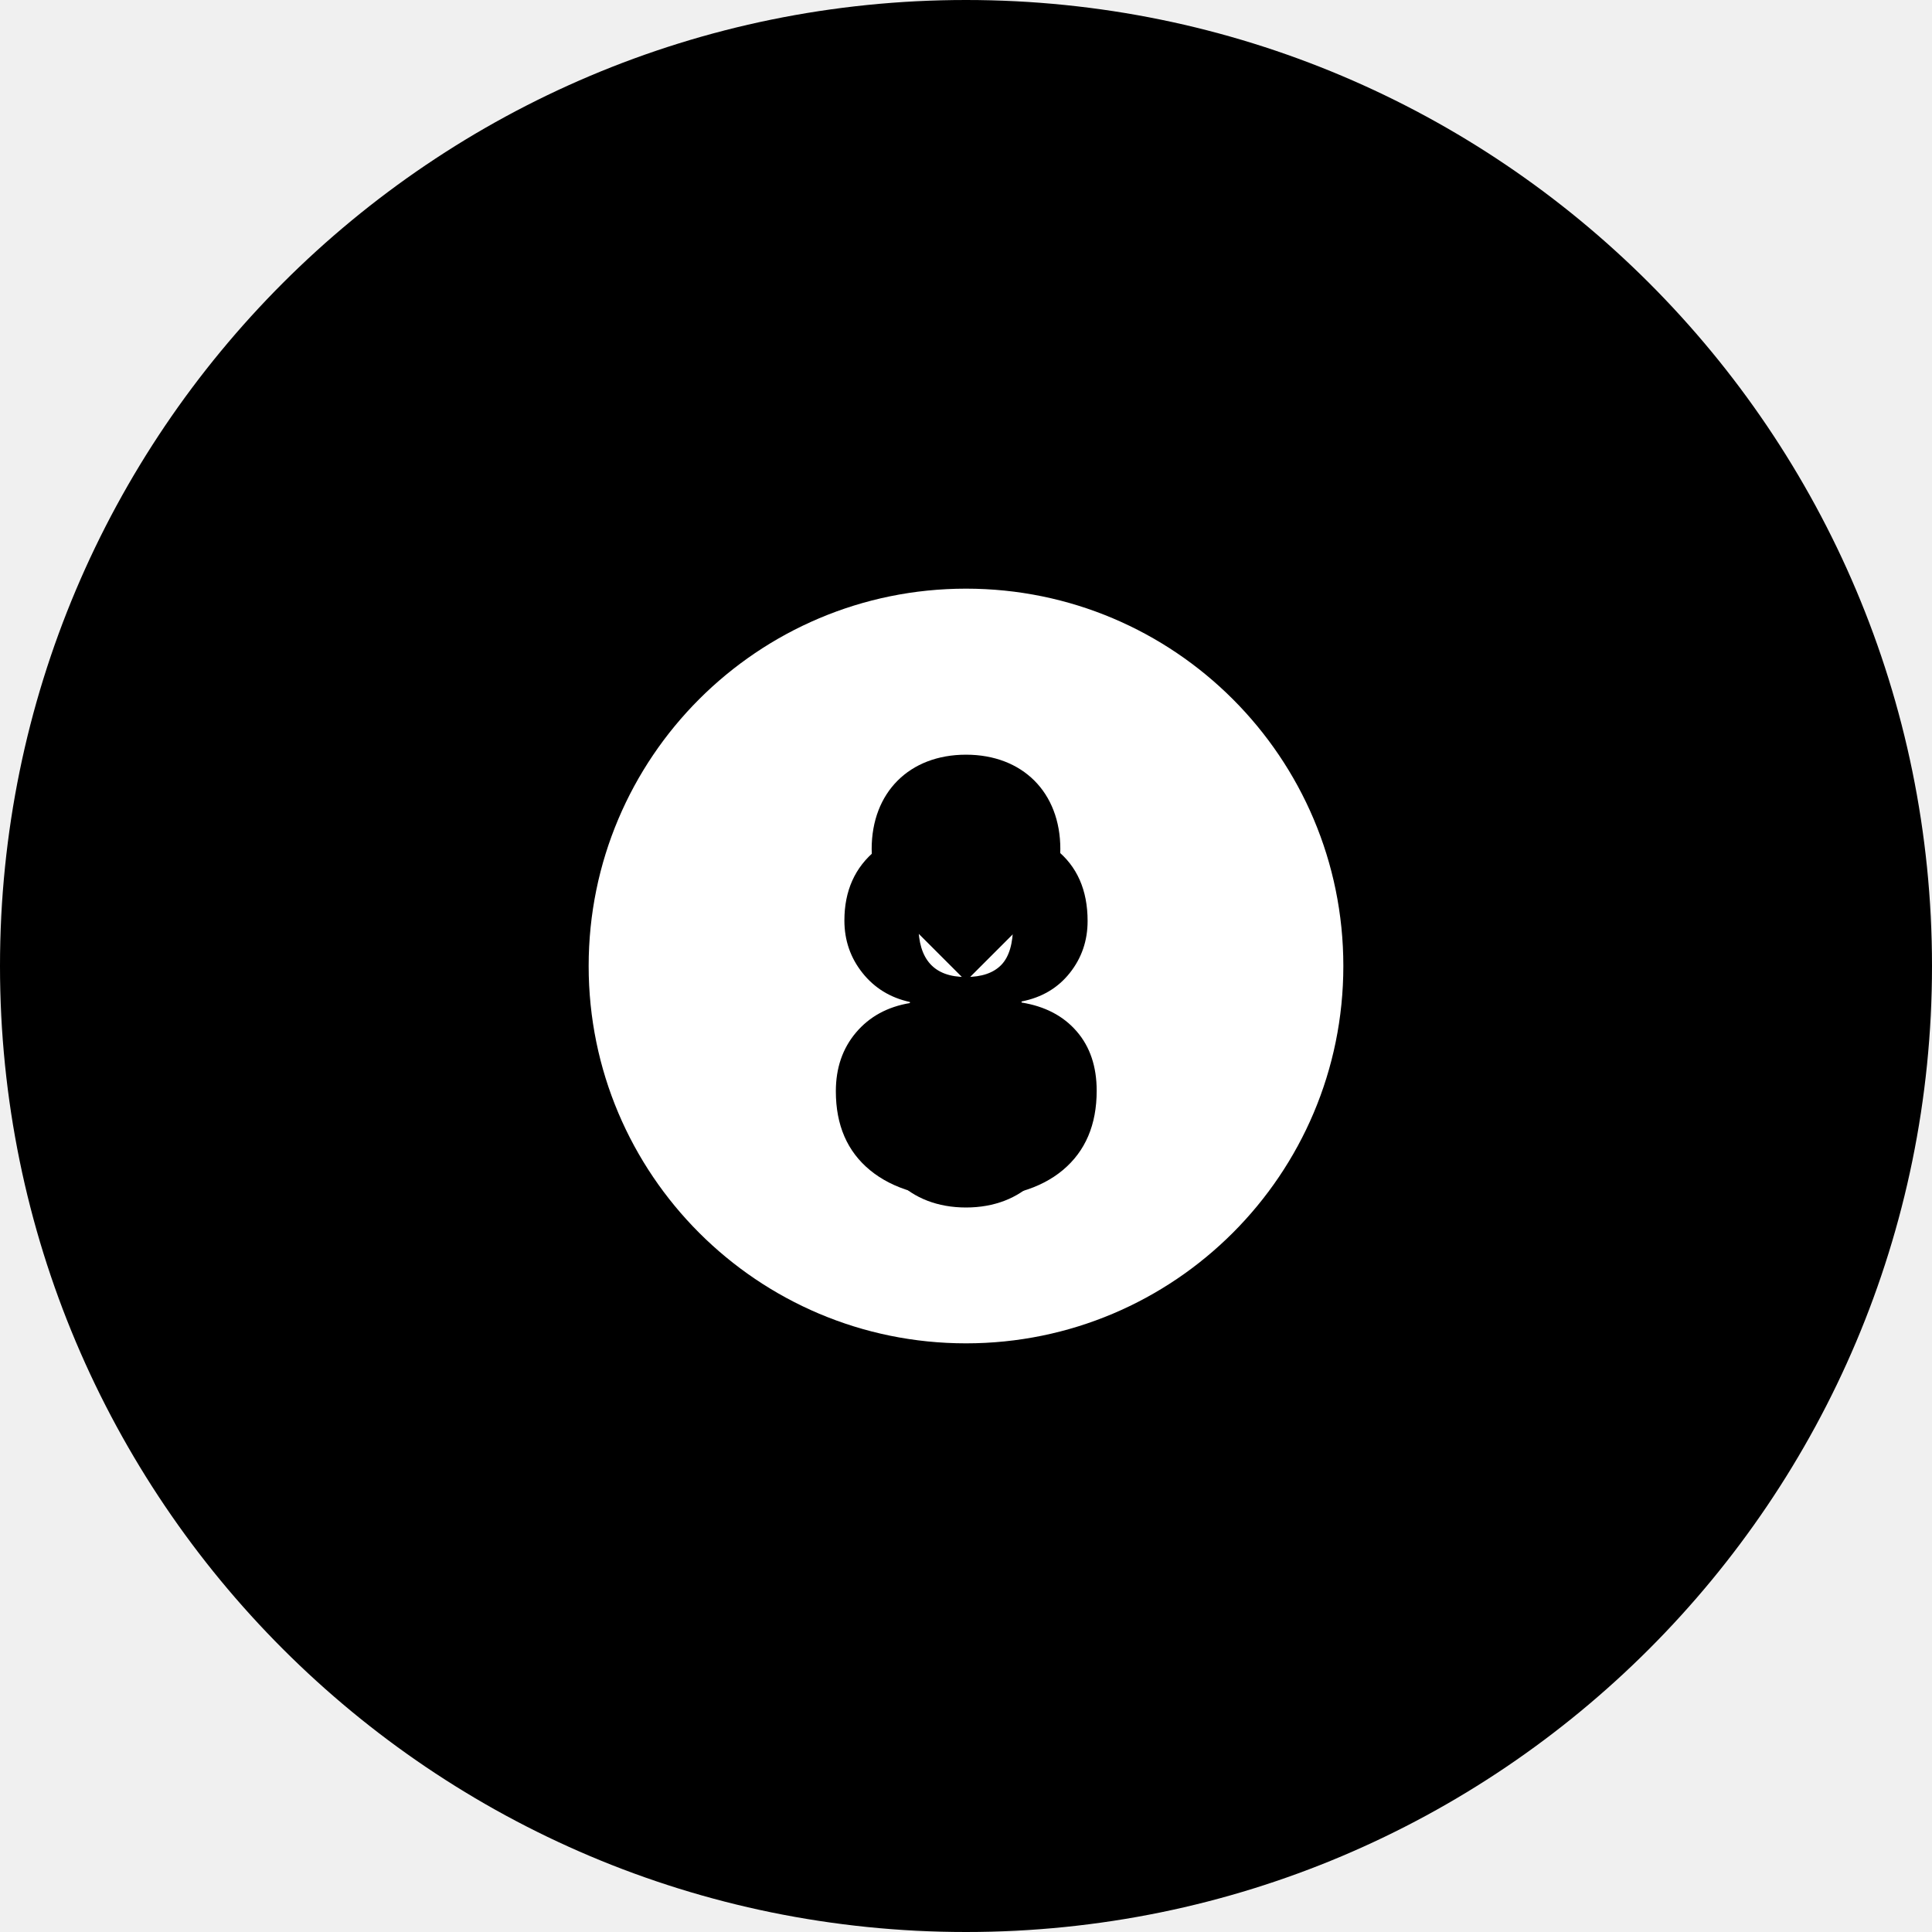
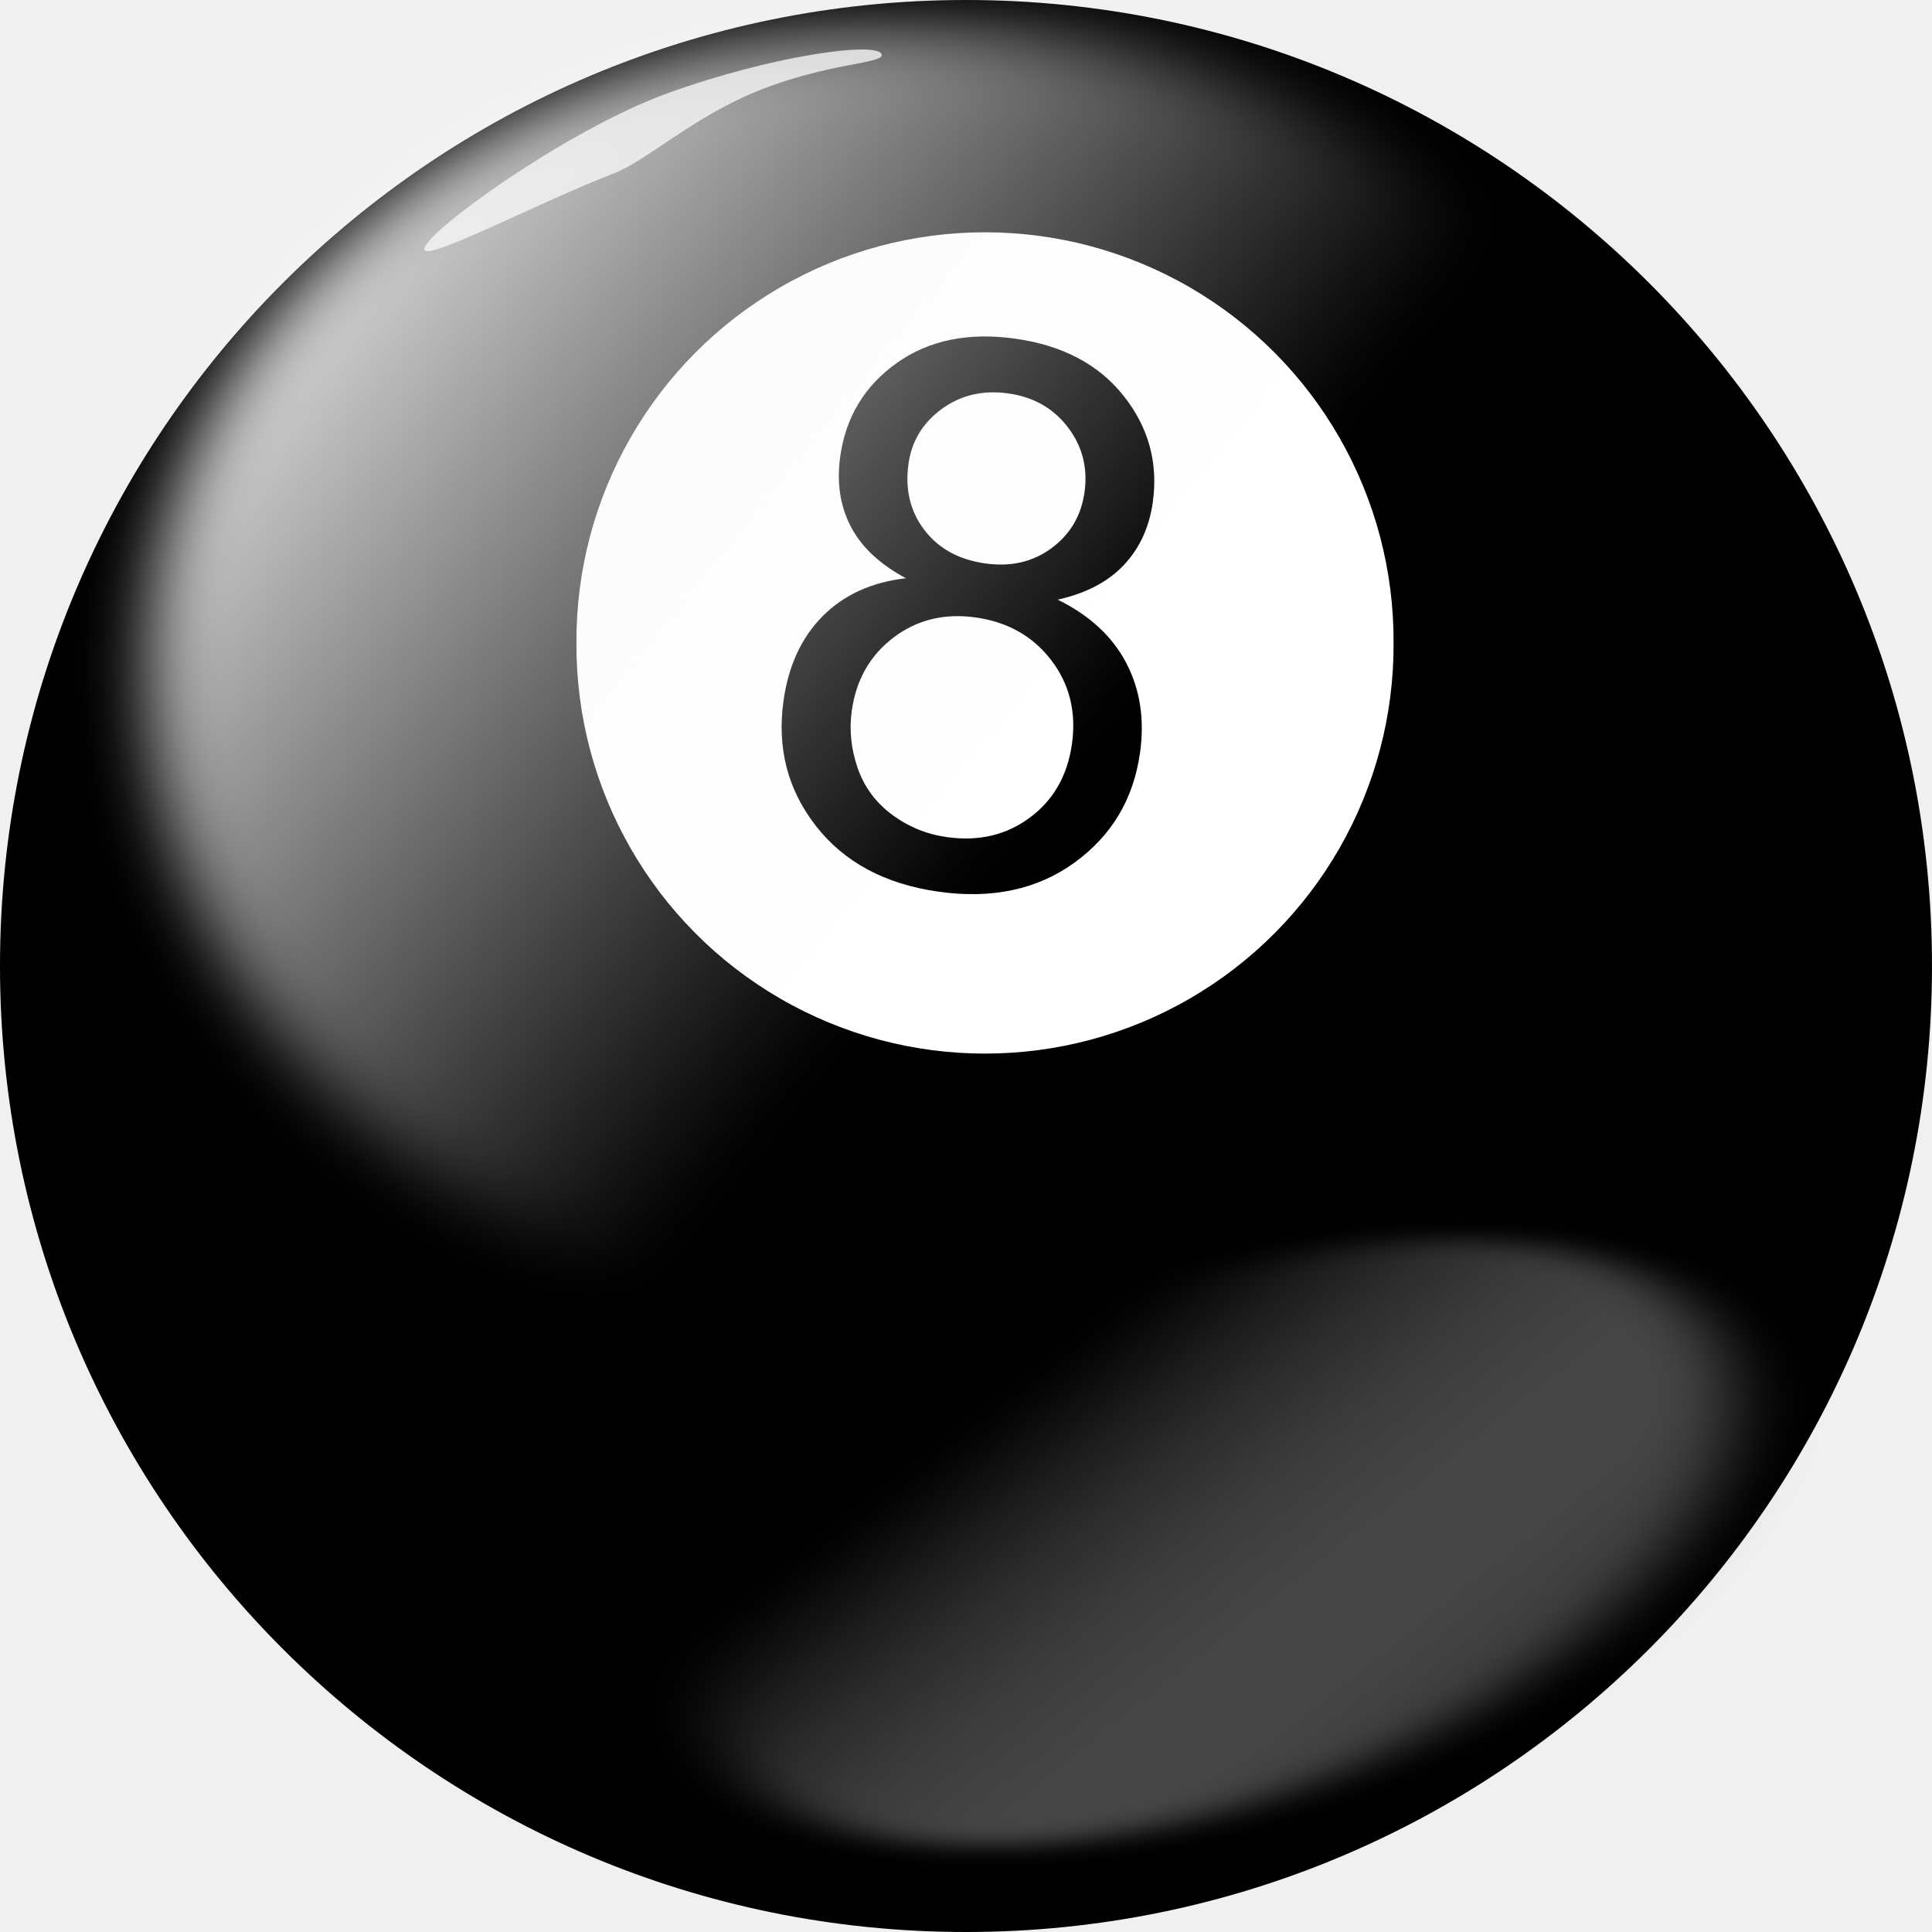
- <svg xmlns="http://www.w3.org/2000/svg" viewBox="0 0 512 512">
-   <circle cx="256" cy="256" r="256" fill="#000" />
-   <circle cx="256" cy="256" r="100" fill="#fff" />
-   <path d="M256 200c-15 0-25 10-25 25 0 8 4 15 10 20l15 15-15 15c-6 5-10 12-10 20 0 15 10 25 25 25s25-10 25-25c0-8-4-15-10-20l-15-15 15-15c6-5 10-12 10-20 0-15-10-25-25-25z" fill="#000" />
-   <text x="50%" y="54%" dominant-baseline="middle" text-anchor="middle" font-family="Arial" font-weight="bold" font-size="140" fill="#000">8</text>
+ <svg xmlns="http://www.w3.org/2000/svg" xmlns:xlink="http://www.w3.org/1999/xlink" version="1.0" width="32" height="32" id="svg2">
+   <defs id="defs4">
+     <linearGradient id="linearGradient4">
+       <stop style="stop-color:#f9f9f9;stop-opacity:0;" offset="0" id="stop3" />
+       <stop style="stop-color:#1d1d1d;stop-opacity:1;" offset="1" id="stop4" />
+     </linearGradient>
+     <linearGradient id="linearGradient1">
+       <stop style="stop-color:#f9f9f9;stop-opacity:1;" offset="0" id="stop1" />
+       <stop style="stop-color:#f9f9f9;stop-opacity:0;" offset="1" id="stop2" />
+     </linearGradient>
+     <linearGradient xlink:href="#linearGradient1" id="linearGradient2" x1="160.761" y1="939.482" x2="173.638" y2="949.974" gradientUnits="userSpaceOnUse" gradientTransform="translate(1.113761,-0.5697235)" />
+     <filter style="color-interpolation-filters:sRGB" id="filter2" x="-0.052" y="-0.063" width="1.104" height="1.126">
+       <feGaussianBlur stdDeviation="0.54" id="feGaussianBlur2" />
+     </filter>
+     <linearGradient xlink:href="#linearGradient4" id="linearGradient3" x1="-125.433" y1="966.392" x2="-122.05" y2="976.329" gradientUnits="userSpaceOnUse" />
+     <filter style="color-interpolation-filters:sRGB" id="filter4" x="-0.063" y="-0.111" width="1.126" height="1.223">
+       <feGaussianBlur stdDeviation="0.4" id="feGaussianBlur4" />
+     </filter>
+   </defs>
+   <g transform="translate(-158.2389,-935.57)" id="layer1">
+     <g id="g2171">
+       <path d="M 411.421 938.012 A 91.062 91.062 0 1 1  229.297,938.012 A 91.062 91.062 0 1 1  411.421 938.012 z" style="fill:#000000;fill-opacity:1;stroke:none;stroke-width:1;stroke-linecap:butt;stroke-linejoin:miter;stroke-miterlimit:4;stroke-dasharray:none;stroke-dashoffset:0;stroke-opacity:1" id="path2162" transform="matrix(0.1757045,0,0,0.1757045,117.9503,786.7571)" />
+       <path d="m 217.952,911.141 a 38.515,38.515 0 1 1 -77.029,0 38.515,38.515 0 1 1 77.029,0 z" transform="matrix(0.1757045,0,0,0.1757045,143.0257,786.1276)" style="display:inline;fill:#ffffff;fill-opacity:1;stroke:none;stroke-width:1;stroke-linecap:butt;stroke-linejoin:miter;stroke-miterlimit:4;stroke-dasharray:none;stroke-dashoffset:0;stroke-opacity:1" id="path3136" />
+       <path d="m 74.227,890.493 c -2.625,-0.961 -4.57,-2.332 -5.836,-4.113 -1.266,-1.781 -1.898,-3.914 -1.898,-6.398 -5e-6,-3.75 1.348,-6.902 4.043,-9.457 2.695,-2.555 6.281,-3.832 10.758,-3.832 4.5,5e-5 8.121,1.307 10.863,3.92 2.742,2.613 4.113,5.795 4.113,9.545 -3.5e-5,2.391 -0.627,4.471 -1.881,6.24 -1.254,1.77 -3.158,3.135 -5.713,4.096 3.164,1.031 5.572,2.695 7.225,4.992 1.652,2.297 2.478,5.039 2.479,8.227 -3.7e-5,4.406 -1.559,8.109 -4.676,11.109 -3.117,3 -7.219,4.5 -12.305,4.5 -5.086,0 -9.188,-1.506 -12.305,-4.518 -3.117,-3.012 -4.676,-6.768 -4.676,-11.268 -3e-6,-3.352 0.85,-6.158 2.549,-8.42 1.699,-2.262 4.119,-3.803 7.26,-4.623 z m -1.266,-10.723 c -1.2e-5,2.438 0.785,4.43 2.355,5.977 1.57,1.547 3.609,2.32 6.117,2.32 2.437,3e-5 4.436,-0.768 5.994,-2.303 1.559,-1.535 2.338,-3.416 2.338,-5.643 -2.8e-5,-2.32 -0.803,-4.271 -2.408,-5.854 -1.605,-1.582 -3.604,-2.373 -5.994,-2.373 -2.414,4e-5 -4.418,0.773 -6.012,2.32 -1.594,1.547 -2.391,3.398 -2.391,5.555 z m -2.039,23.801 c -9e-6,1.805 0.428,3.551 1.283,5.238 0.855,1.688 2.127,2.994 3.814,3.92 1.687,0.926 3.504,1.389 5.449,1.389 3.023,10e-6 5.52,-0.973 7.488,-2.918 1.969,-1.945 2.953,-4.418 2.953,-7.418 -3e-5,-3.047 -1.014,-5.566 -3.041,-7.559 -2.027,-1.992 -4.564,-2.988 -7.611,-2.988 -2.977,2e-5 -5.443,0.984 -7.4,2.953 -1.957,1.969 -2.936,4.43 -2.936,7.383 z" transform="matrix(0.1739794,0.0245607,-0.0245607,0.1739794,182.2007,788.3967)" style="font-size:72px;display:inline" id="flowRoot4206" />
+       <path d="m 186.256,946.329 a 12.424,10.311 0 1 1 -24.847,0 12.424,10.311 0 1 1 24.847,0 z" style="fill:url(#linearGradient2);fill-opacity:1;stroke:none;stroke-width:0.124;stroke-linecap:butt;stroke-linejoin:miter;stroke-miterlimit:4;stroke-dasharray:none;stroke-dashoffset:0;stroke-opacity:1;filter:url(#filter2)" id="path1" transform="matrix(1.027443,0,0,1.031885,-5.146922,-29.80398)" />
+       <path id="path2" style="fill:#f9f9f9;fill-opacity:0.783;stroke-width:0.71;stroke-linecap:round;stroke-linejoin:bevel" transform="matrix(0.9399853,-0.341215,0.4545802,0.8907058,0,0)" d="m -273.842,946.468 c 0,0.187 -0.852,-0.178 -2.164,-0.122 -1.122,0.048 -2.154,0.461 -2.721,0.472 -1.328,0.026 -3.395,0.31 -3.395,0.123 0,-0.233 2.973,-1.074 4.796,-1.074 1.823,0 3.485,0.368 3.485,0.601 z" />
+       <ellipse style="mix-blend-mode:normal;fill:url(#linearGradient3);fill-opacity:1;stroke-width:0.68;stroke-linecap:round;stroke-linejoin:bevel;filter:url(#filter4)" id="path3" cx="-123.352" cy="969.727" rx="7.603" ry="4.312" transform="matrix(1.086226,-0.4339368,0.4734833,0.880182,-146.7462,54.06228)" />
+     </g>
+   </g>
</svg>
